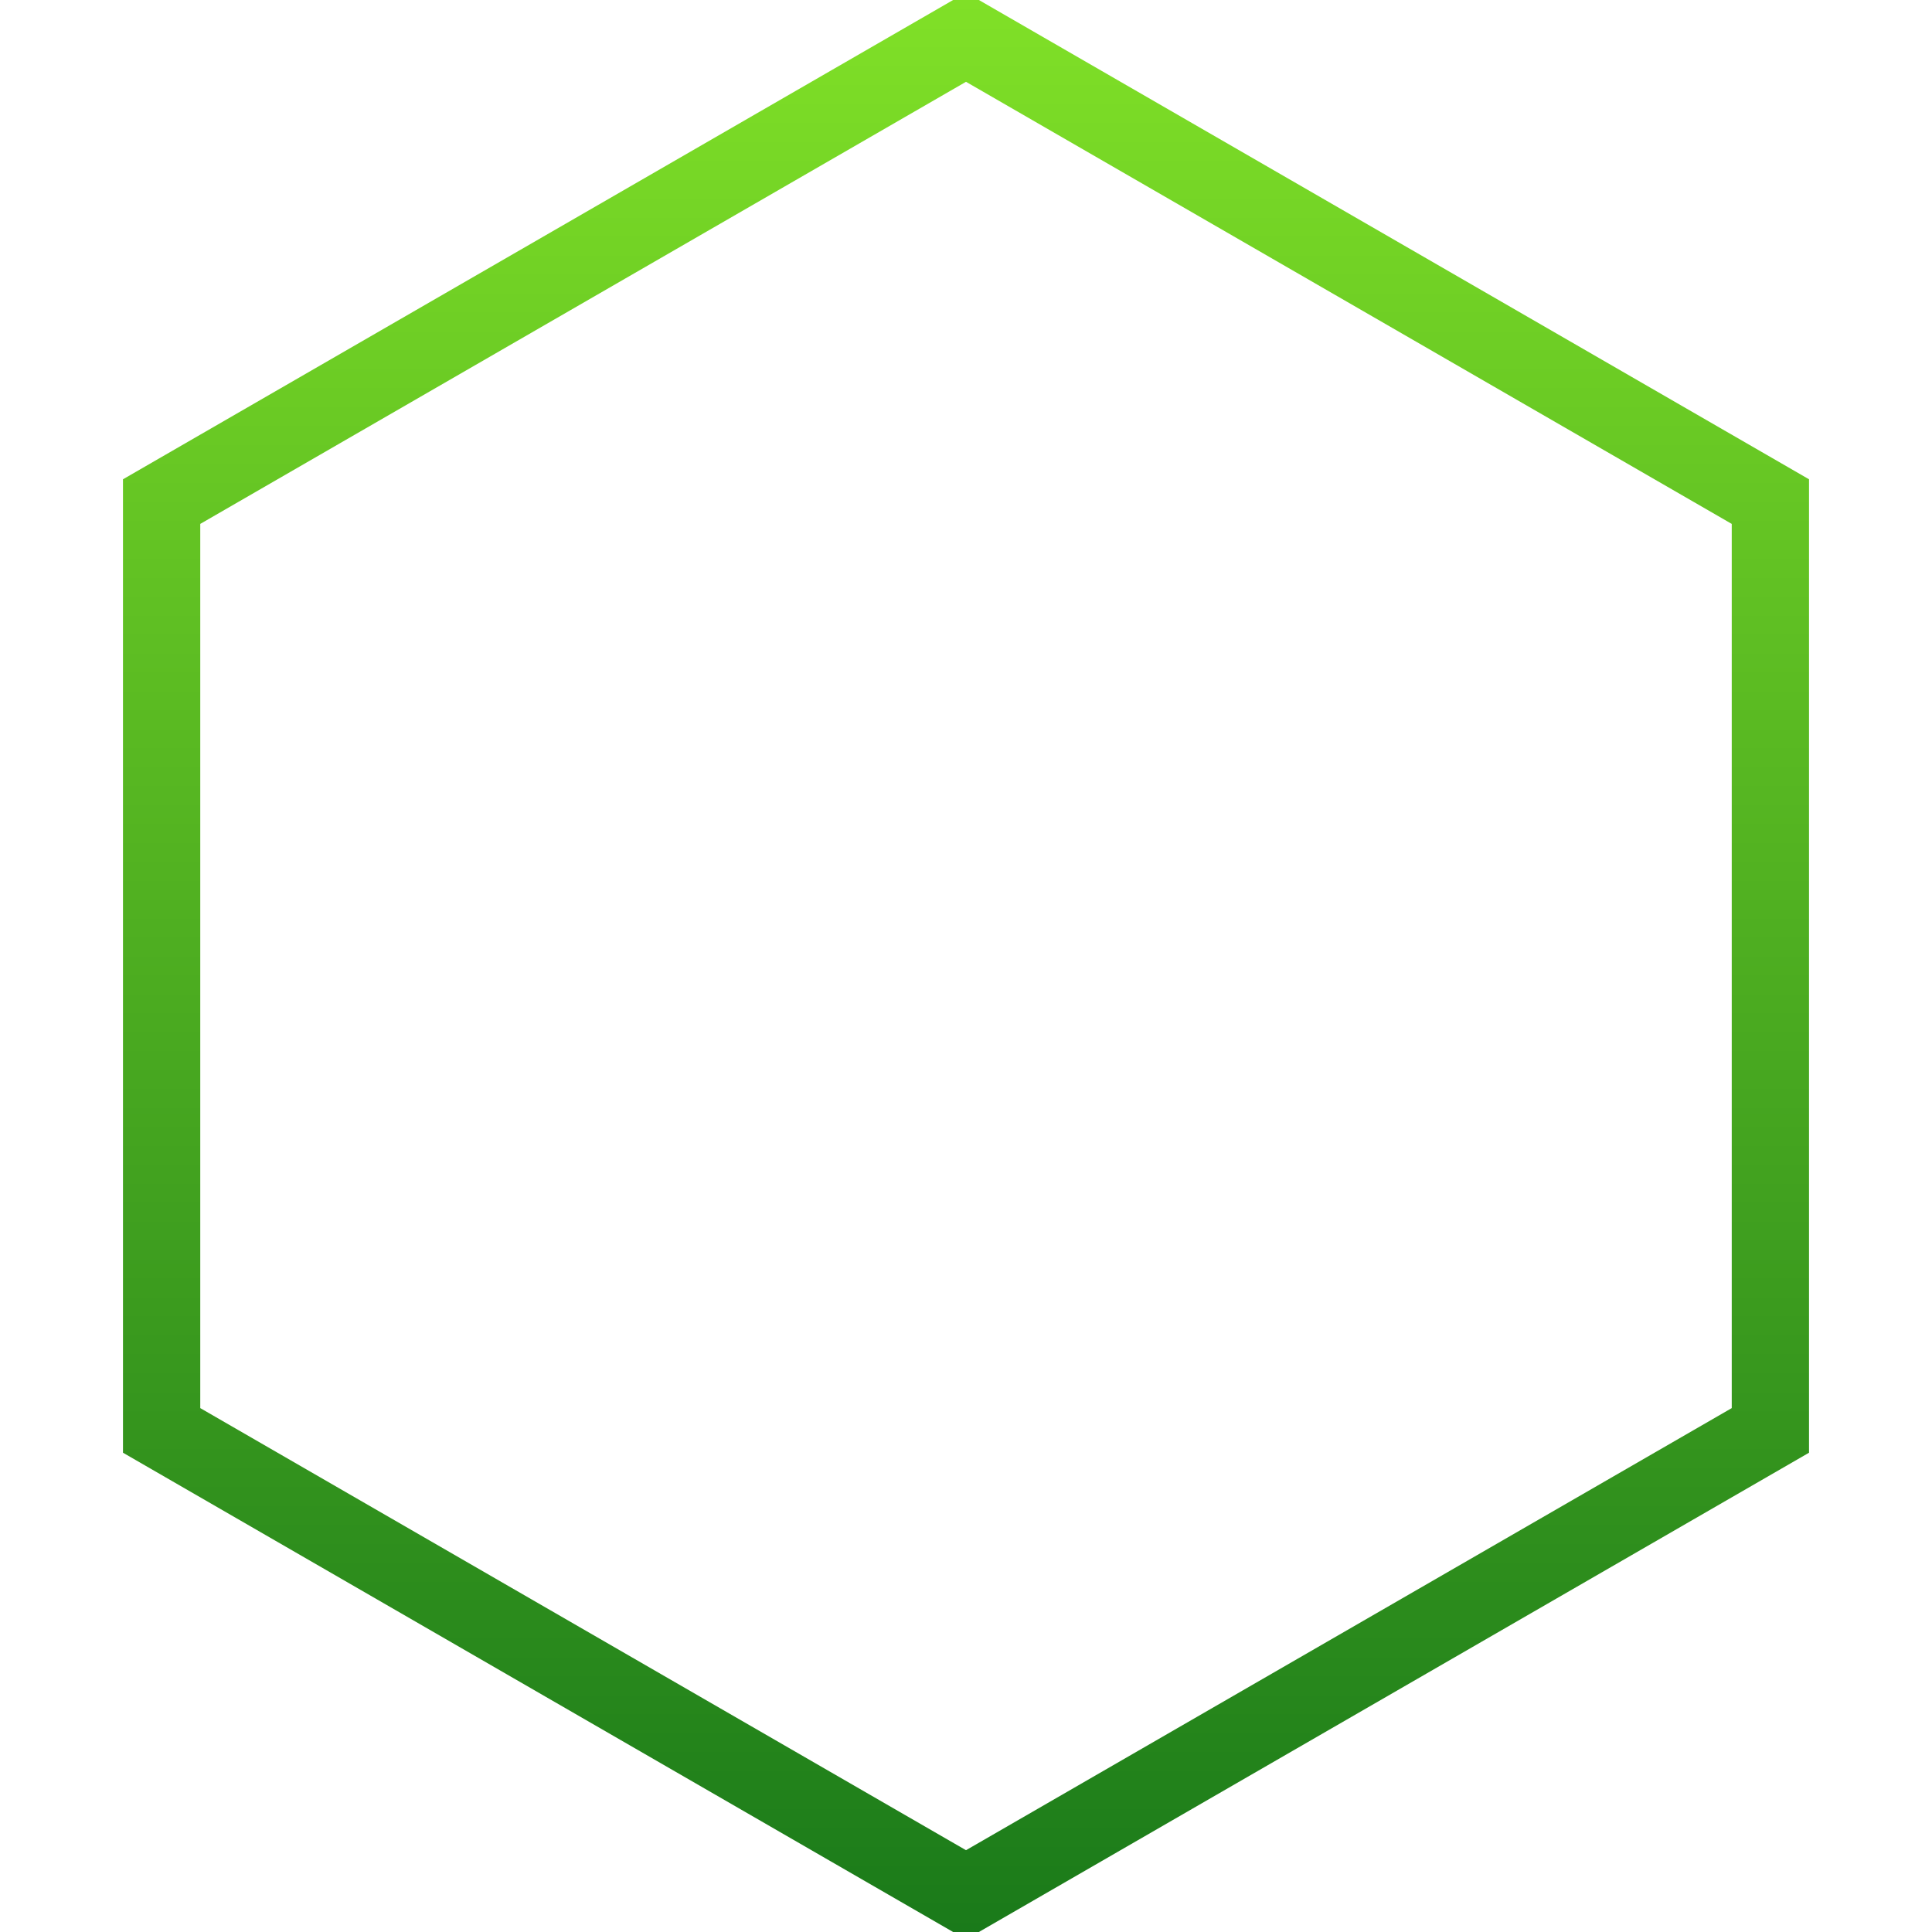
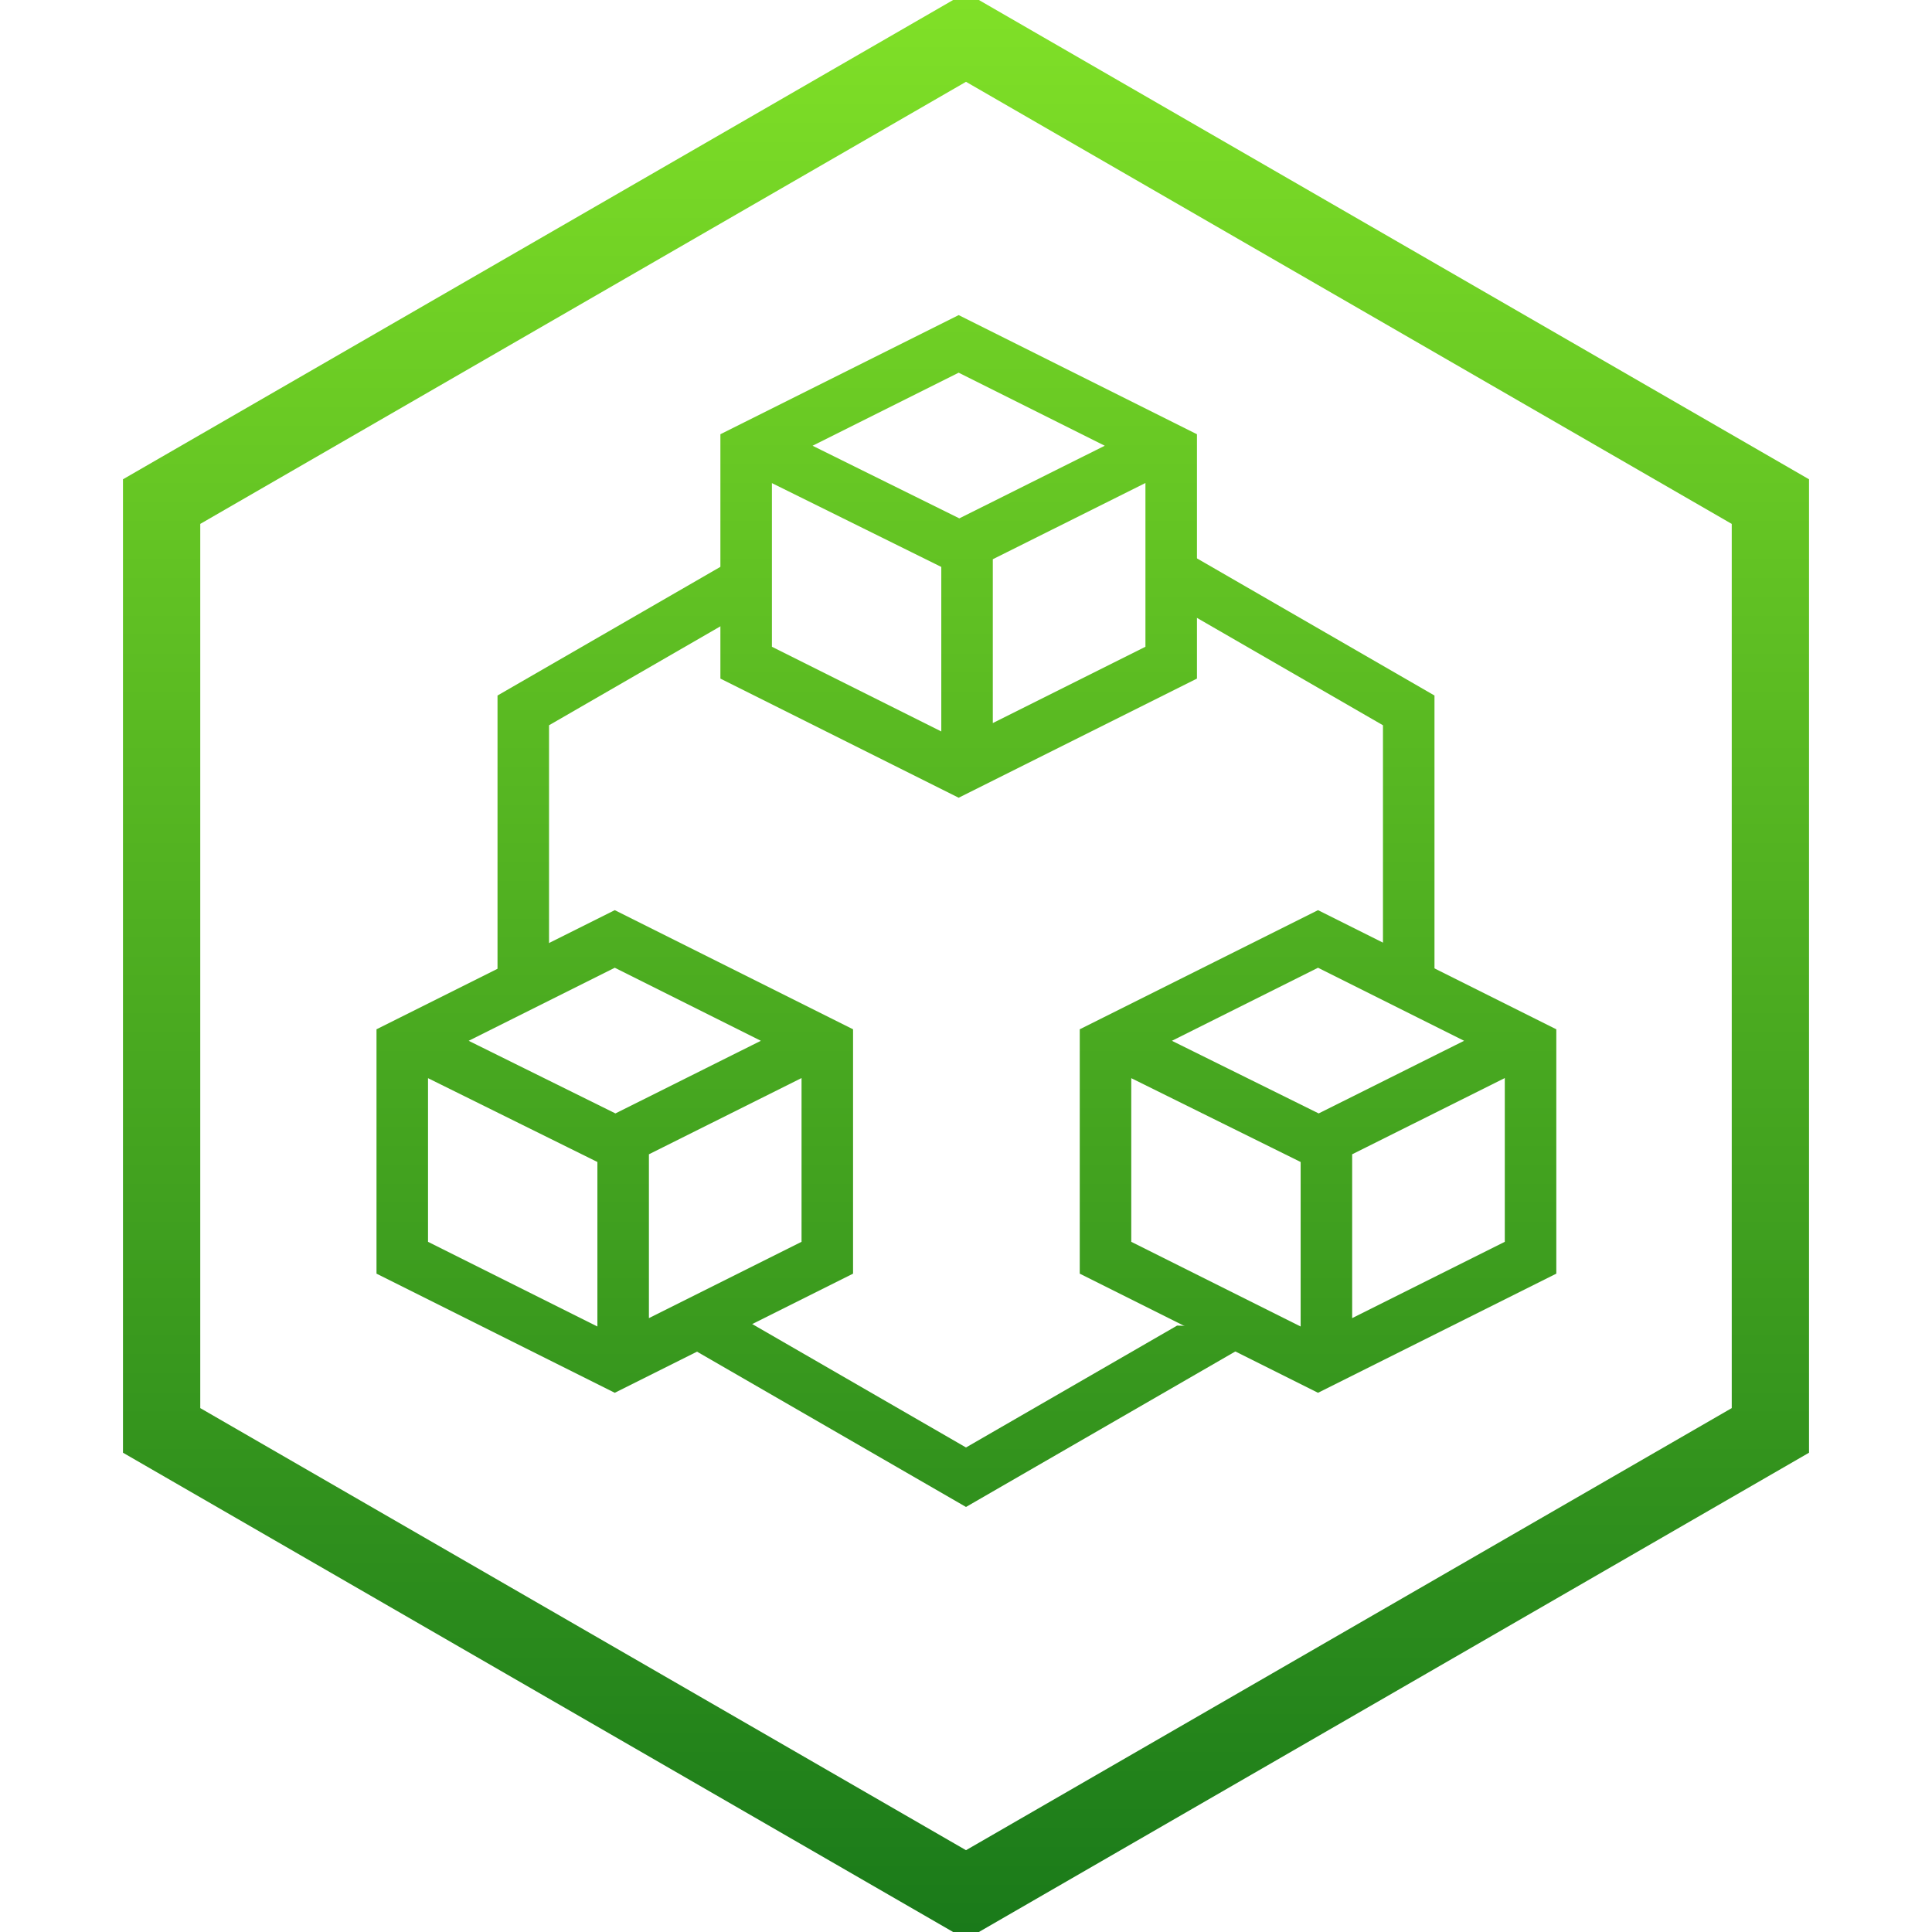
- <svg xmlns="http://www.w3.org/2000/svg" width="300" height="300" viewBox="0 0 300 300" fill="none">
+ <svg xmlns="http://www.w3.org/2000/svg" data-icon="movetodataIcon" height="128" width="128" viewBox="0 0 300 300" fill="none">
  <defs>
-     <linearGradient id="g1" x1="150" y1="0" x2="150" y2="300" gradientUnits="userSpaceOnUse">
+     <linearGradient id="movetodata-grad-128" x1="150" y1="0" x2="150" y2="300" gradientUnits="userSpaceOnUse">
      <stop offset="0%" stop-color="#80E027" />
      <stop offset="100%" stop-color="#1A7A1A" />
    </linearGradient>
  </defs>
-   <path d="M25.096 77.887L150 5.774L274.904 77.887V222.113L150 294.226L25.096 222.113L25.096 77.887Z" stroke="url(#g1)" stroke-width="12" />
+   <path d="M25.096 77.887L150 5.774L274.904 77.887V222.113L150 294.226L25.096 222.113L25.096 77.887Z" stroke="url(#movetodata-grad-128)" stroke-width="12" />
+   <path d="M117.648 69.458L150.723 85.826M147.757 85.566L180.527 69.198M150.163 85.74V118.74M148.863 53.4L181.863 69.9V102.9L148.863 119.4L115.863 102.9V69.9L148.863 53.4Z" stroke="url(#movetodata-grad-128)" stroke-width="8" />
+   <path d="M64.247 161.858L97.323 178.226M94.357 177.966L127.127 161.598M96.763 178.14V211.14M95.463 145.8L128.463 162.3V195.3L95.463 211.8L62.463 195.3V162.3L95.463 145.8Z" stroke="url(#movetodata-grad-128)" stroke-width="8" />
+   <path d="M173.447 161.858L206.523 178.226M203.557 177.966L236.327 161.598M205.963 178.14V211.14M204.663 145.8L237.663 162.3V195.3L204.663 211.8L171.663 195.3V162.3L204.663 145.8Z" stroke="url(#movetodata-grad-128)" stroke-width="8" />
+   <path fill-rule="evenodd" clip-rule="evenodd" d="M115.864 85.709L77.254 108V157.638L77.4 157.5L84.3 153.9L85.254 154.109V112.619L115.864 94.946V85.709ZM150 234L105.633 208.385L106.2 207.9L113.535 203.71L150 224.763L182.782 205.836L192 206.1L193.927 208.639L150 234ZM222.746 157.218V108L181.864 84.397V93.635L214.746 112.619V155.007L220.2 154.5L222.746 157.218Z" fill="url(#movetodata-grad-128)" />
</svg>
